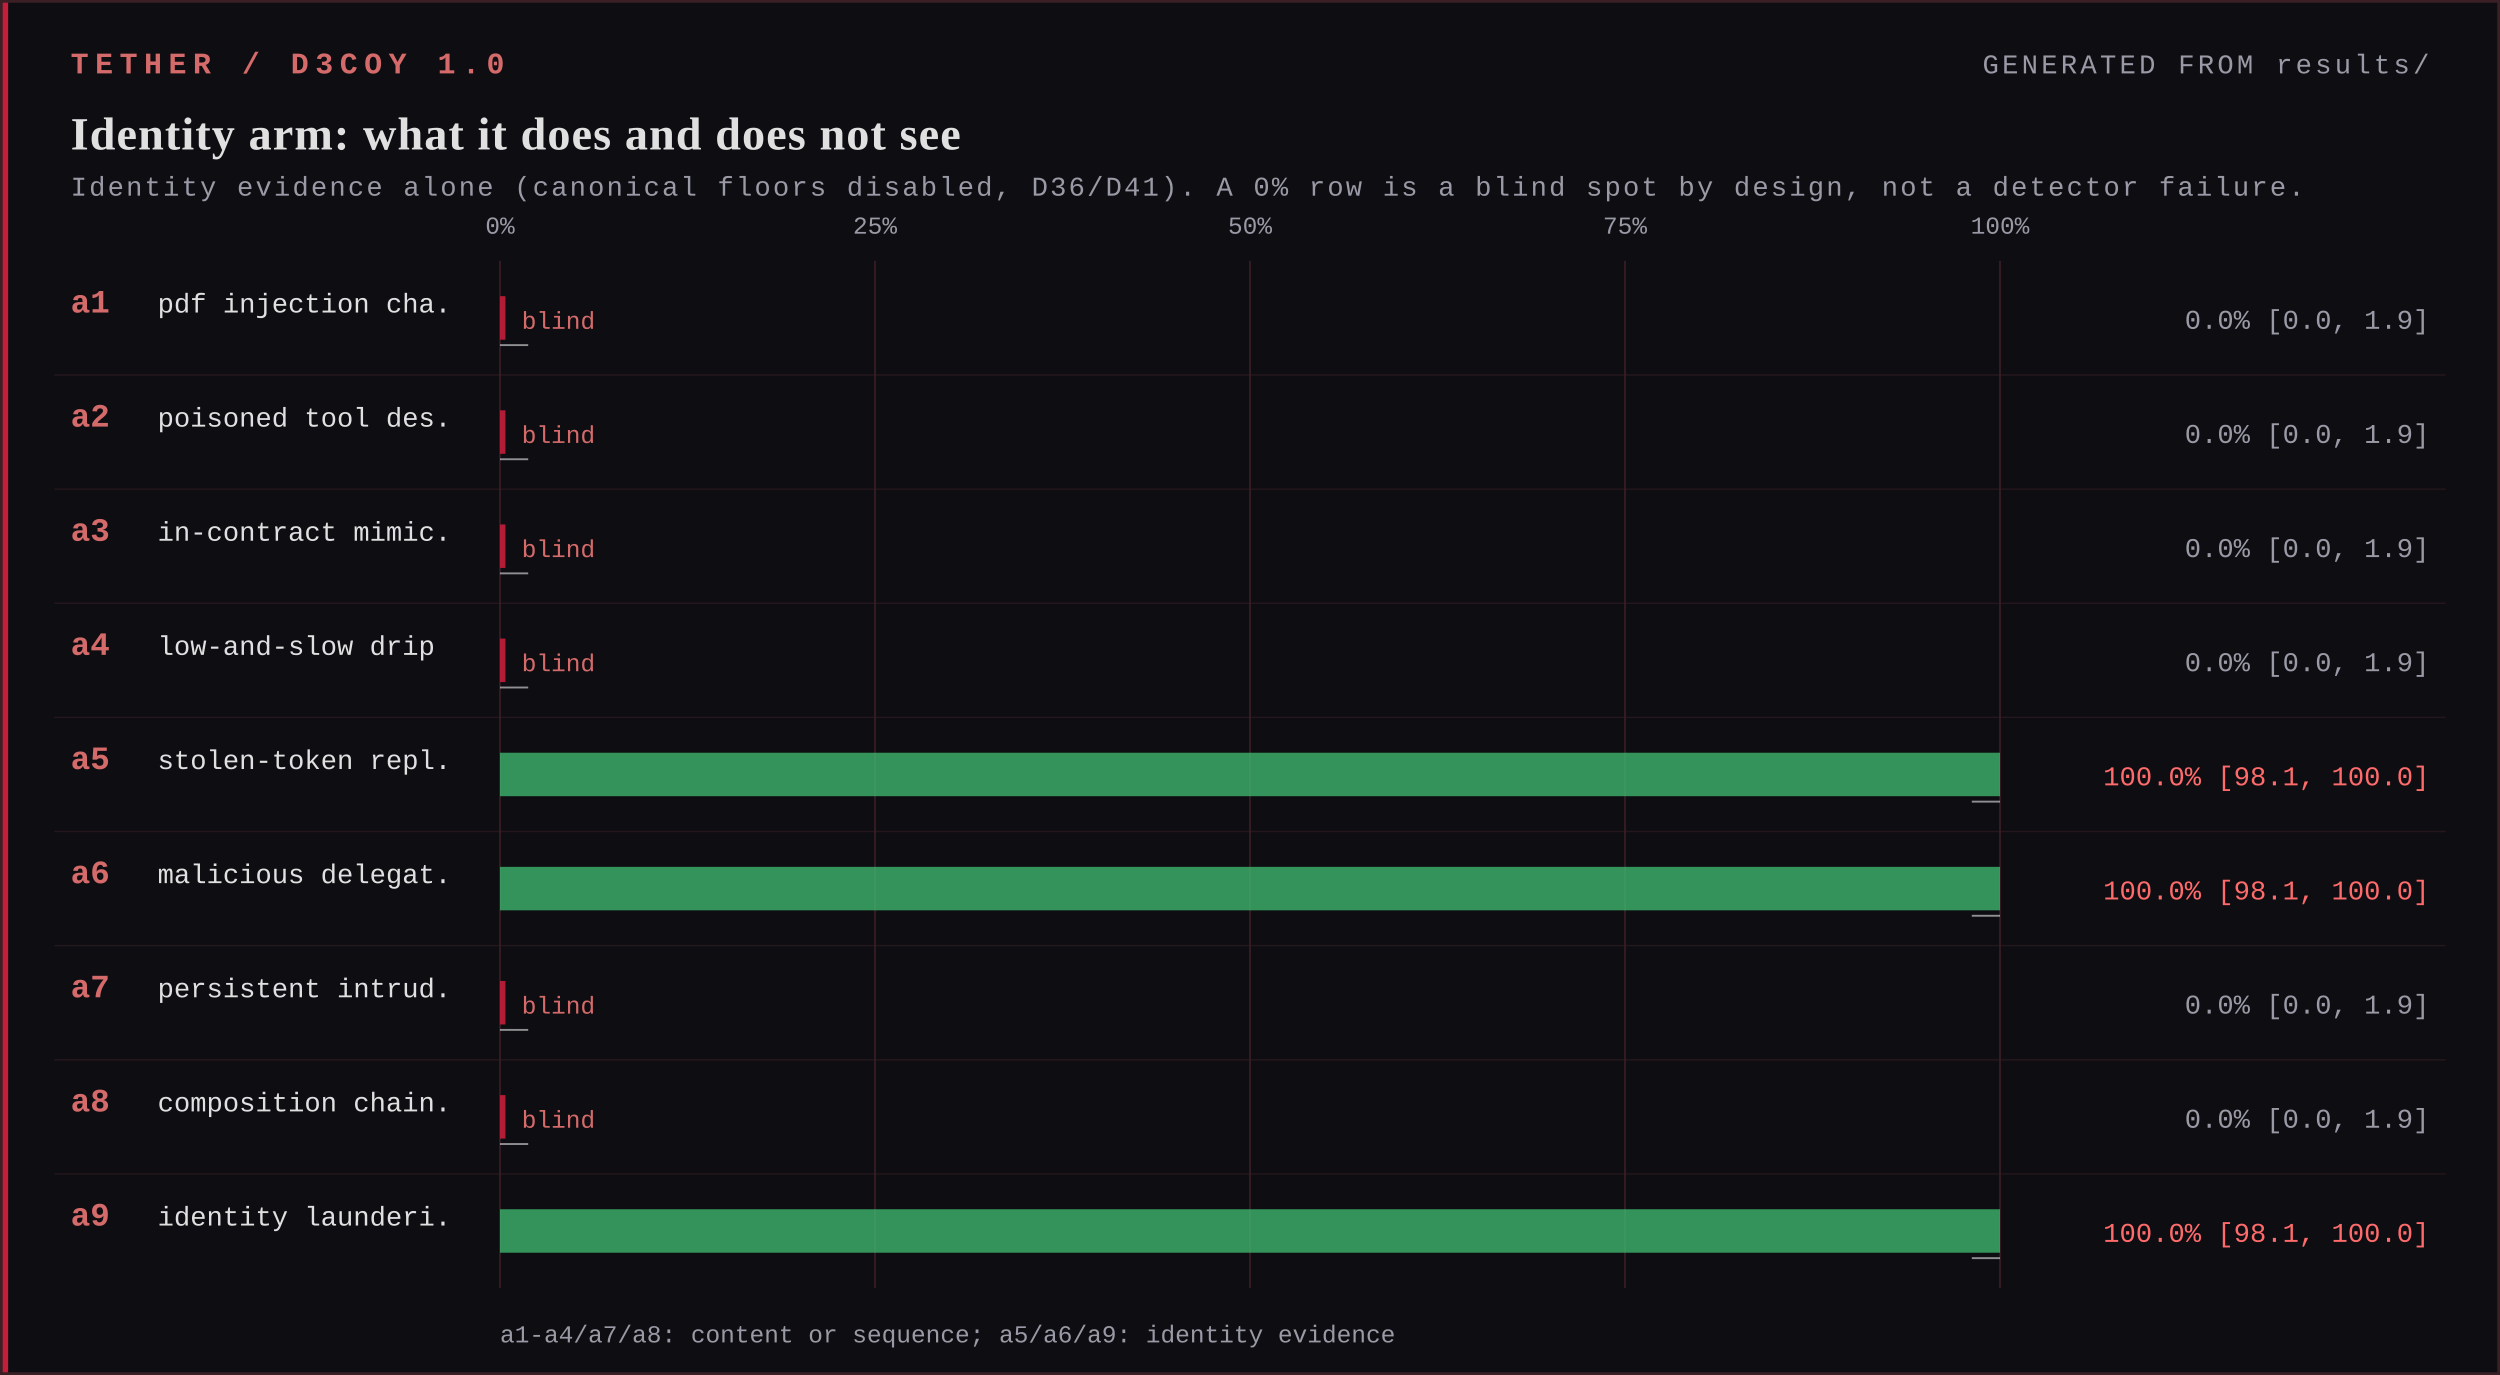
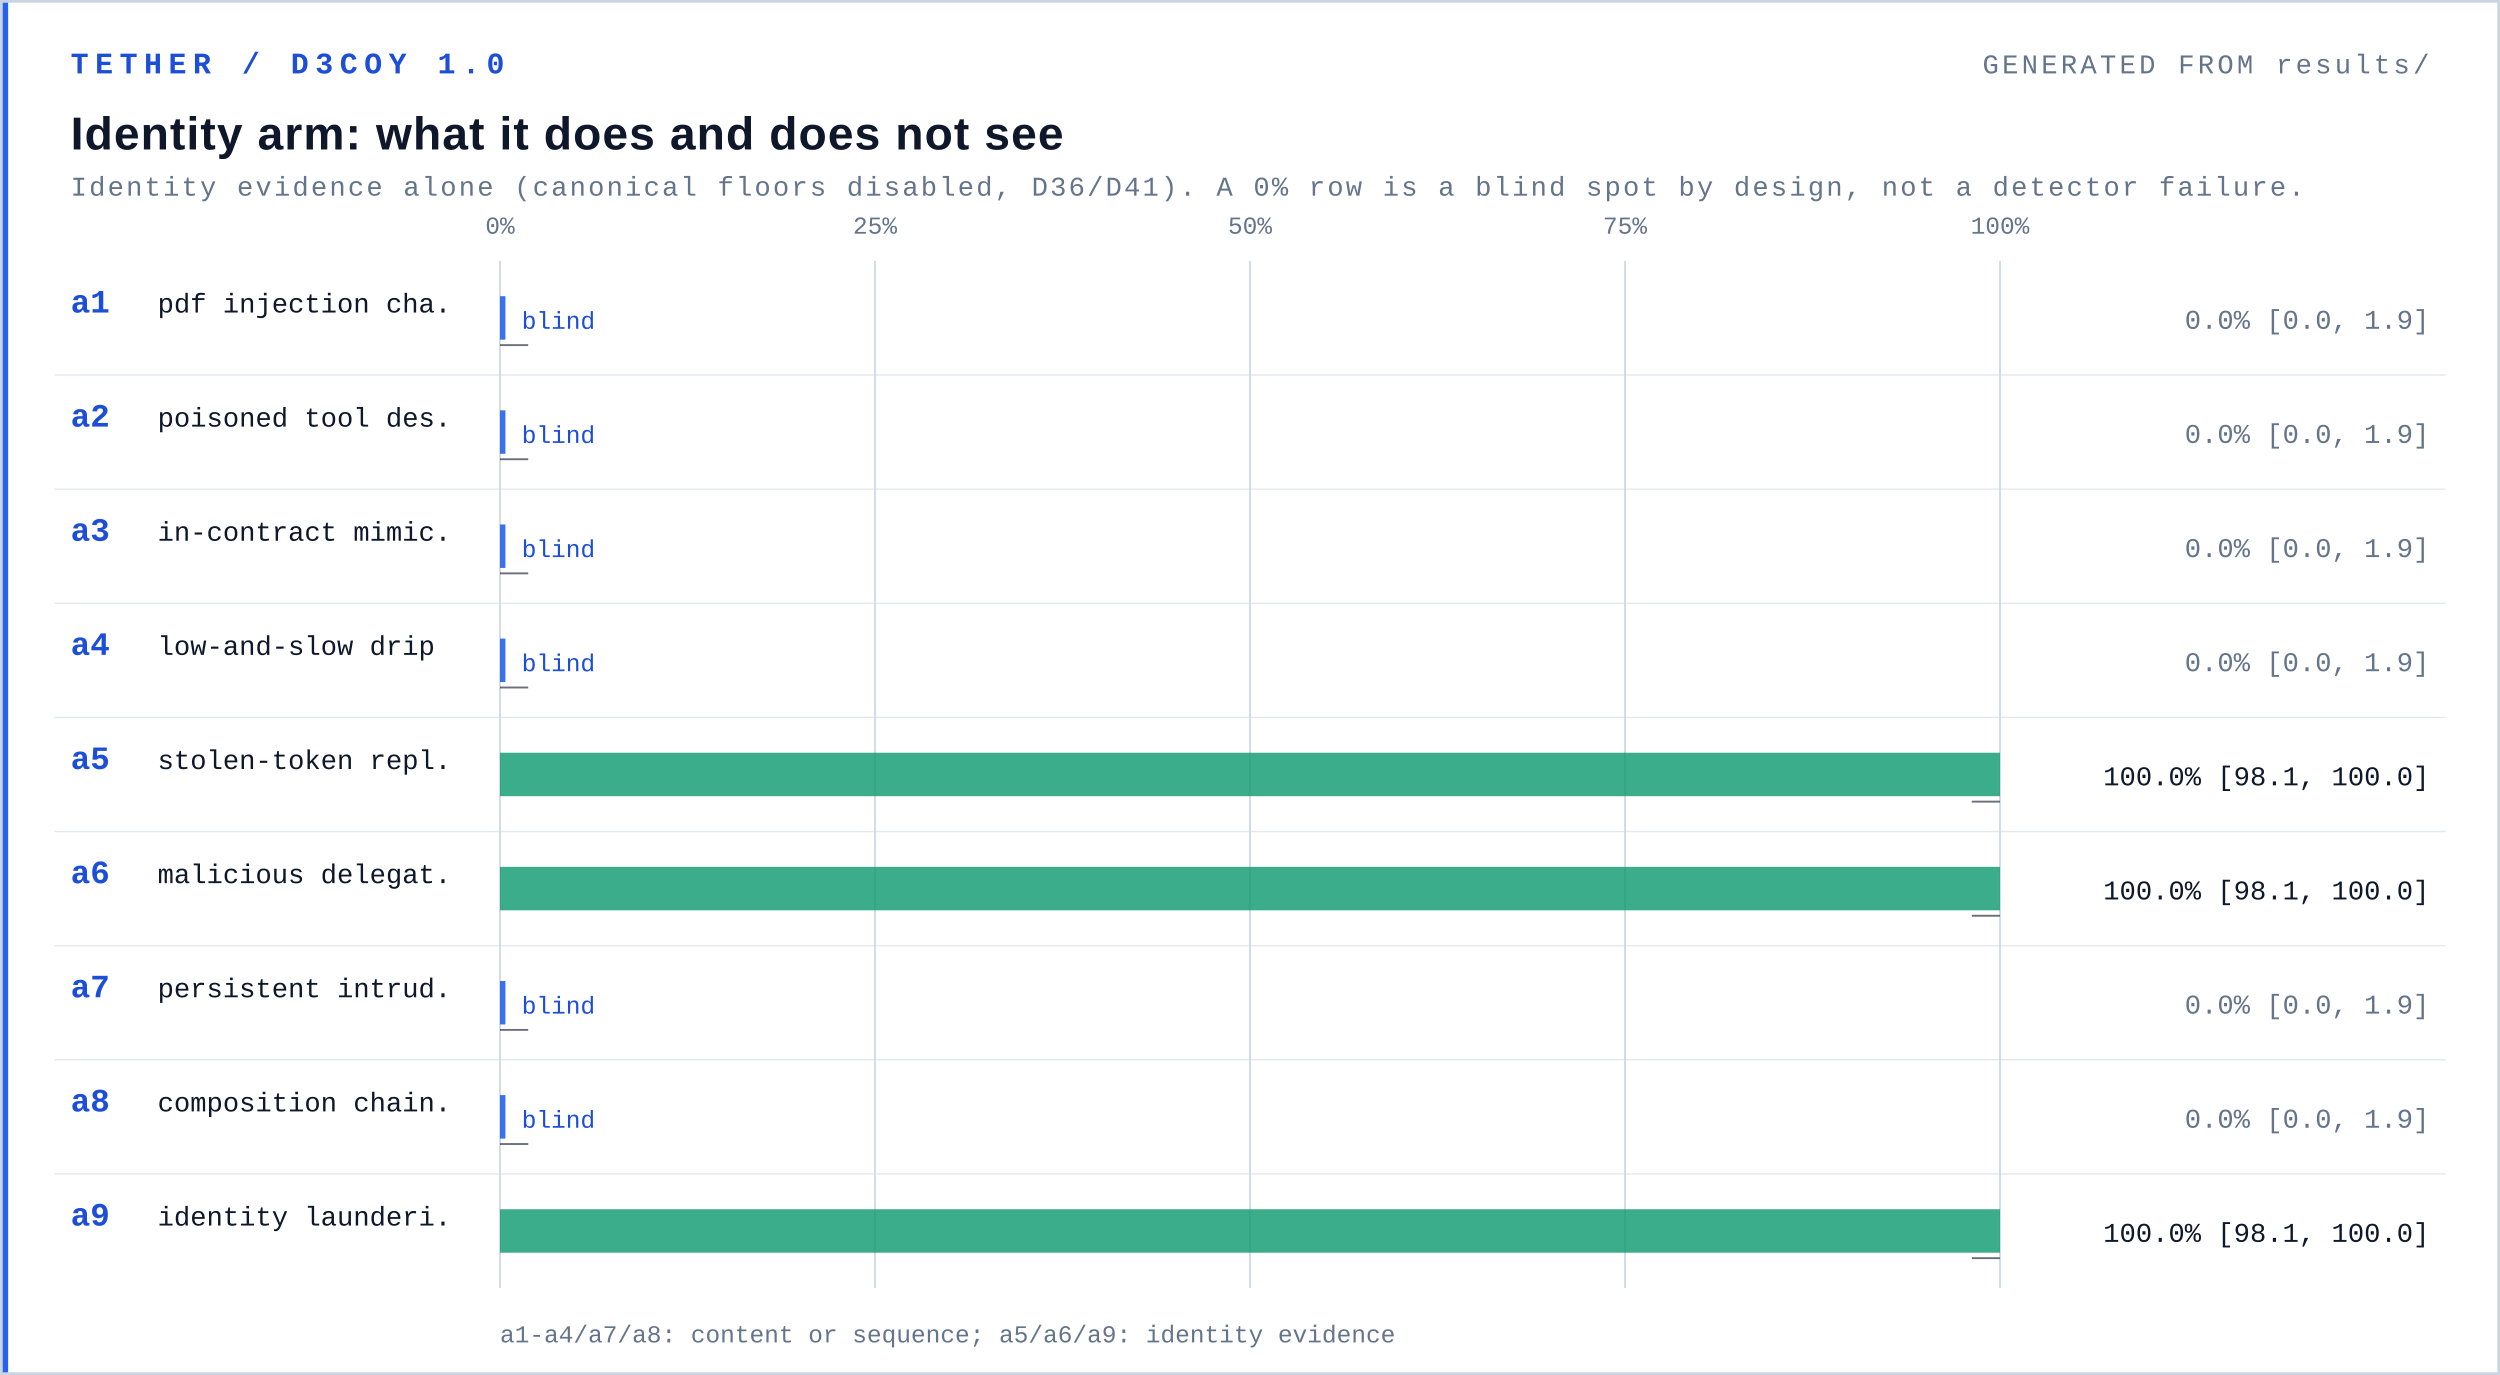
<svg xmlns="http://www.w3.org/2000/svg" viewBox="0 0 920 506" width="100%" role="img" aria-labelledby="exhibit-title" preserveAspectRatio="xMidYMid meet">
-   <rect x="0.00" y="0.00" width="920.00" height="506.00" fill="#0d0d12" />
-   <rect x="0.00" y="0.00" width="3.00" height="506.00" fill="#c41e3a" />
-   <rect x="0.50" y="0.50" width="919.00" height="505.00" fill="none" stroke="#3a1f25" stroke-width="1.0" />
-   <text x="26.00" y="27.00" font-size="11" font-family="Consolas, 'Courier New', monospace" fill="#d46a6a" text-anchor="start" font-weight="700" letter-spacing="2.4">TETHER / D3COY 1.0</text>
-   <text x="894.00" y="27.00" font-size="10" font-family="Consolas, 'Courier New', monospace" fill="#9a9aa6" text-anchor="end" font-weight="400" letter-spacing="1.2">GENERATED FROM results/</text>
-   <text x="26.00" y="55.00" font-size="17" font-family="Georgia, 'Times New Roman', serif" fill="#e0e0e0" text-anchor="start" font-weight="700" letter-spacing="0.4">Identity arm: what it does and does not see</text>
-   <text x="26.00" y="72.00" font-size="10" font-family="Consolas, 'Courier New', monospace" fill="#9a9aa6" text-anchor="start" font-weight="400" letter-spacing="0.8">Identity evidence alone (canonical floors disabled, D36/D41). A 0% row is a blind spot by design, not a detector failure.</text>
-   <line x1="184.00" y1="96.00" x2="184.00" y2="474.00" stroke="#3a1f25" stroke-width="0.6" />
-   <text x="184.00" y="86.00" font-size="9" font-family="Consolas, 'Courier New', monospace" fill="#9a9aa6" text-anchor="middle" font-weight="400">0%</text>
-   <line x1="322.00" y1="96.00" x2="322.00" y2="474.00" stroke="#3a1f25" stroke-width="0.6" />
-   <text x="322.00" y="86.00" font-size="9" font-family="Consolas, 'Courier New', monospace" fill="#9a9aa6" text-anchor="middle" font-weight="400">25%</text>
-   <line x1="460.00" y1="96.00" x2="460.00" y2="474.00" stroke="#3a1f25" stroke-width="0.6" />
-   <text x="460.00" y="86.00" font-size="9" font-family="Consolas, 'Courier New', monospace" fill="#9a9aa6" text-anchor="middle" font-weight="400">50%</text>
-   <line x1="598.00" y1="96.00" x2="598.00" y2="474.00" stroke="#3a1f25" stroke-width="0.6" />
-   <text x="598.00" y="86.00" font-size="9" font-family="Consolas, 'Courier New', monospace" fill="#9a9aa6" text-anchor="middle" font-weight="400">75%</text>
-   <line x1="736.00" y1="96.00" x2="736.00" y2="474.00" stroke="#3a1f25" stroke-width="0.6" />
-   <text x="736.00" y="86.00" font-size="9" font-family="Consolas, 'Courier New', monospace" fill="#9a9aa6" text-anchor="middle" font-weight="400">100%</text>
-   <text x="26.00" y="115.00" font-size="12" font-family="Consolas, 'Courier New', monospace" fill="#d46a6a" text-anchor="start" font-weight="700">a1</text>
-   <text x="58.00" y="115.00" font-size="10" font-family="Consolas, 'Courier New', monospace" fill="#e0e0e0" text-anchor="start" font-weight="400">pdf injection cha.</text>
-   <rect x="184.00" y="109.00" width="2.00" height="16.00" fill="#c41e3a" opacity="0.90" />
-   <text x="192.00" y="121.00" font-size="9" font-family="Consolas, 'Courier New', monospace" fill="#d46a6a" text-anchor="start" font-weight="400">blind</text>
-   <line x1="184.00" y1="127.00" x2="194.38" y2="127.00" stroke="#e0e0e0" stroke-width="0.7" opacity="0.62" />
-   <text x="894.00" y="121.00" font-size="10" font-family="Consolas, 'Courier New', monospace" fill="#9a9aa6" text-anchor="end" font-weight="400">0.0%  [0.0, 1.9]</text>
-   <line x1="20.00" y1="138.00" x2="900.00" y2="138.00" stroke="#3a1f25" stroke-width="0.5" opacity="0.55" />
-   <text x="26.00" y="157.00" font-size="12" font-family="Consolas, 'Courier New', monospace" fill="#d46a6a" text-anchor="start" font-weight="700">a2</text>
-   <text x="58.00" y="157.00" font-size="10" font-family="Consolas, 'Courier New', monospace" fill="#e0e0e0" text-anchor="start" font-weight="400">poisoned tool des.</text>
-   <rect x="184.00" y="151.00" width="2.00" height="16.00" fill="#c41e3a" opacity="0.90" />
-   <text x="192.00" y="163.00" font-size="9" font-family="Consolas, 'Courier New', monospace" fill="#d46a6a" text-anchor="start" font-weight="400">blind</text>
-   <line x1="184.00" y1="169.00" x2="194.38" y2="169.00" stroke="#e0e0e0" stroke-width="0.7" opacity="0.62" />
-   <text x="894.00" y="163.00" font-size="10" font-family="Consolas, 'Courier New', monospace" fill="#9a9aa6" text-anchor="end" font-weight="400">0.0%  [0.0, 1.9]</text>
-   <line x1="20.00" y1="180.00" x2="900.00" y2="180.00" stroke="#3a1f25" stroke-width="0.5" opacity="0.55" />
-   <text x="26.00" y="199.00" font-size="12" font-family="Consolas, 'Courier New', monospace" fill="#d46a6a" text-anchor="start" font-weight="700">a3</text>
-   <text x="58.00" y="199.00" font-size="10" font-family="Consolas, 'Courier New', monospace" fill="#e0e0e0" text-anchor="start" font-weight="400">in-contract mimic.</text>
-   <rect x="184.00" y="193.00" width="2.00" height="16.00" fill="#c41e3a" opacity="0.90" />
-   <text x="192.00" y="205.00" font-size="9" font-family="Consolas, 'Courier New', monospace" fill="#d46a6a" text-anchor="start" font-weight="400">blind</text>
-   <line x1="184.00" y1="211.00" x2="194.38" y2="211.00" stroke="#e0e0e0" stroke-width="0.7" opacity="0.62" />
-   <text x="894.00" y="205.00" font-size="10" font-family="Consolas, 'Courier New', monospace" fill="#9a9aa6" text-anchor="end" font-weight="400">0.0%  [0.0, 1.9]</text>
-   <line x1="20.00" y1="222.00" x2="900.00" y2="222.00" stroke="#3a1f25" stroke-width="0.5" opacity="0.55" />
-   <text x="26.00" y="241.00" font-size="12" font-family="Consolas, 'Courier New', monospace" fill="#d46a6a" text-anchor="start" font-weight="700">a4</text>
-   <text x="58.00" y="241.00" font-size="10" font-family="Consolas, 'Courier New', monospace" fill="#e0e0e0" text-anchor="start" font-weight="400">low-and-slow drip</text>
-   <rect x="184.00" y="235.00" width="2.00" height="16.00" fill="#c41e3a" opacity="0.90" />
-   <text x="192.00" y="247.00" font-size="9" font-family="Consolas, 'Courier New', monospace" fill="#d46a6a" text-anchor="start" font-weight="400">blind</text>
-   <line x1="184.00" y1="253.00" x2="194.38" y2="253.00" stroke="#e0e0e0" stroke-width="0.7" opacity="0.62" />
-   <text x="894.00" y="247.00" font-size="10" font-family="Consolas, 'Courier New', monospace" fill="#9a9aa6" text-anchor="end" font-weight="400">0.0%  [0.0, 1.9]</text>
-   <line x1="20.00" y1="264.00" x2="900.00" y2="264.00" stroke="#3a1f25" stroke-width="0.5" opacity="0.55" />
-   <text x="26.00" y="283.00" font-size="12" font-family="Consolas, 'Courier New', monospace" fill="#d46a6a" text-anchor="start" font-weight="700">a5</text>
-   <text x="58.00" y="283.00" font-size="10" font-family="Consolas, 'Courier New', monospace" fill="#e0e0e0" text-anchor="start" font-weight="400">stolen-token repl.</text>
-   <rect x="184.00" y="277.00" width="552.00" height="16.00" fill="#3fb96e" opacity="0.78" />
-   <line x1="725.62" y1="295.00" x2="736.00" y2="295.00" stroke="#e0e0e0" stroke-width="0.7" opacity="0.62" />
-   <text x="894.00" y="289.00" font-size="10" font-family="Consolas, 'Courier New', monospace" fill="#ff6b6b" text-anchor="end" font-weight="400">100.0%  [98.1, 100.0]</text>
-   <line x1="20.00" y1="306.00" x2="900.00" y2="306.00" stroke="#3a1f25" stroke-width="0.5" opacity="0.55" />
-   <text x="26.00" y="325.00" font-size="12" font-family="Consolas, 'Courier New', monospace" fill="#d46a6a" text-anchor="start" font-weight="700">a6</text>
-   <text x="58.00" y="325.00" font-size="10" font-family="Consolas, 'Courier New', monospace" fill="#e0e0e0" text-anchor="start" font-weight="400">malicious delegat.</text>
-   <rect x="184.00" y="319.00" width="552.00" height="16.00" fill="#3fb96e" opacity="0.78" />
-   <line x1="725.62" y1="337.00" x2="736.00" y2="337.00" stroke="#e0e0e0" stroke-width="0.7" opacity="0.62" />
-   <text x="894.00" y="331.00" font-size="10" font-family="Consolas, 'Courier New', monospace" fill="#ff6b6b" text-anchor="end" font-weight="400">100.0%  [98.1, 100.0]</text>
-   <line x1="20.00" y1="348.00" x2="900.00" y2="348.00" stroke="#3a1f25" stroke-width="0.5" opacity="0.55" />
-   <text x="26.00" y="367.00" font-size="12" font-family="Consolas, 'Courier New', monospace" fill="#d46a6a" text-anchor="start" font-weight="700">a7</text>
-   <text x="58.00" y="367.00" font-size="10" font-family="Consolas, 'Courier New', monospace" fill="#e0e0e0" text-anchor="start" font-weight="400">persistent intrud.</text>
-   <rect x="184.00" y="361.00" width="2.00" height="16.00" fill="#c41e3a" opacity="0.90" />
-   <text x="192.00" y="373.00" font-size="9" font-family="Consolas, 'Courier New', monospace" fill="#d46a6a" text-anchor="start" font-weight="400">blind</text>
-   <line x1="184.00" y1="379.00" x2="194.38" y2="379.00" stroke="#e0e0e0" stroke-width="0.7" opacity="0.62" />
-   <text x="894.00" y="373.00" font-size="10" font-family="Consolas, 'Courier New', monospace" fill="#9a9aa6" text-anchor="end" font-weight="400">0.0%  [0.0, 1.9]</text>
-   <line x1="20.00" y1="390.00" x2="900.00" y2="390.00" stroke="#3a1f25" stroke-width="0.5" opacity="0.55" />
-   <text x="26.00" y="409.00" font-size="12" font-family="Consolas, 'Courier New', monospace" fill="#d46a6a" text-anchor="start" font-weight="700">a8</text>
-   <text x="58.00" y="409.00" font-size="10" font-family="Consolas, 'Courier New', monospace" fill="#e0e0e0" text-anchor="start" font-weight="400">composition chain.</text>
-   <rect x="184.00" y="403.00" width="2.00" height="16.00" fill="#c41e3a" opacity="0.90" />
-   <text x="192.00" y="415.00" font-size="9" font-family="Consolas, 'Courier New', monospace" fill="#d46a6a" text-anchor="start" font-weight="400">blind</text>
-   <line x1="184.00" y1="421.00" x2="194.38" y2="421.00" stroke="#e0e0e0" stroke-width="0.7" opacity="0.62" />
-   <text x="894.00" y="415.00" font-size="10" font-family="Consolas, 'Courier New', monospace" fill="#9a9aa6" text-anchor="end" font-weight="400">0.0%  [0.0, 1.9]</text>
-   <line x1="20.00" y1="432.00" x2="900.00" y2="432.00" stroke="#3a1f25" stroke-width="0.5" opacity="0.55" />
-   <text x="26.00" y="451.00" font-size="12" font-family="Consolas, 'Courier New', monospace" fill="#d46a6a" text-anchor="start" font-weight="700">a9</text>
-   <text x="58.00" y="451.00" font-size="10" font-family="Consolas, 'Courier New', monospace" fill="#e0e0e0" text-anchor="start" font-weight="400">identity launderi.</text>
-   <rect x="184.00" y="445.00" width="552.00" height="16.00" fill="#3fb96e" opacity="0.78" />
-   <line x1="725.62" y1="463.00" x2="736.00" y2="463.00" stroke="#e0e0e0" stroke-width="0.7" opacity="0.62" />
-   <text x="894.00" y="457.00" font-size="10" font-family="Consolas, 'Courier New', monospace" fill="#ff6b6b" text-anchor="end" font-weight="400">100.0%  [98.1, 100.0]</text>
-   <text x="184.00" y="494.00" font-size="9" font-family="Consolas, 'Courier New', monospace" fill="#9a9aa6" text-anchor="start" font-weight="400">a1-a4/a7/a8: content or sequence; a5/a6/a9: identity evidence</text>
+   <rect x="0.00" y="0.00" width="920.00" height="506.00" fill="#ffffff" />
+   <rect x="0.00" y="0.00" width="3.00" height="506.00" fill="#2563eb" />
+   <rect x="0.50" y="0.50" width="919.00" height="505.00" fill="none" stroke="#cbd5e1" stroke-width="1.0" />
+   <text x="26.00" y="27.00" font-size="11" font-family="Consolas, 'Courier New', monospace" fill="#1d4ed8" text-anchor="start" font-weight="700" letter-spacing="2.4">TETHER / D3COY 1.0</text>
+   <text x="894.00" y="27.00" font-size="10" font-family="Consolas, 'Courier New', monospace" fill="#64748b" text-anchor="end" font-weight="400" letter-spacing="1.2">GENERATED FROM results/</text>
+   <text x="26.00" y="55.00" font-size="17" font-family="ui-sans-serif, system-ui, -apple-system, 'Segoe UI', Arial, sans-serif" fill="#0f172a" text-anchor="start" font-weight="700" letter-spacing="0.4">Identity arm: what it does and does not see</text>
+   <text x="26.00" y="72.00" font-size="10" font-family="Consolas, 'Courier New', monospace" fill="#64748b" text-anchor="start" font-weight="400" letter-spacing="0.8">Identity evidence alone (canonical floors disabled, D36/D41). A 0% row is a blind spot by design, not a detector failure.</text>
+   <line x1="184.00" y1="96.00" x2="184.00" y2="474.00" stroke="#cbd5e1" stroke-width="0.6" />
+   <text x="184.00" y="86.00" font-size="9" font-family="Consolas, 'Courier New', monospace" fill="#64748b" text-anchor="middle" font-weight="400">0%</text>
+   <line x1="322.00" y1="96.00" x2="322.00" y2="474.00" stroke="#cbd5e1" stroke-width="0.6" />
+   <text x="322.00" y="86.00" font-size="9" font-family="Consolas, 'Courier New', monospace" fill="#64748b" text-anchor="middle" font-weight="400">25%</text>
+   <line x1="460.00" y1="96.00" x2="460.00" y2="474.00" stroke="#cbd5e1" stroke-width="0.6" />
+   <text x="460.00" y="86.00" font-size="9" font-family="Consolas, 'Courier New', monospace" fill="#64748b" text-anchor="middle" font-weight="400">50%</text>
+   <line x1="598.00" y1="96.00" x2="598.00" y2="474.00" stroke="#cbd5e1" stroke-width="0.6" />
+   <text x="598.00" y="86.00" font-size="9" font-family="Consolas, 'Courier New', monospace" fill="#64748b" text-anchor="middle" font-weight="400">75%</text>
+   <line x1="736.00" y1="96.00" x2="736.00" y2="474.00" stroke="#cbd5e1" stroke-width="0.6" />
+   <text x="736.00" y="86.00" font-size="9" font-family="Consolas, 'Courier New', monospace" fill="#64748b" text-anchor="middle" font-weight="400">100%</text>
+   <text x="26.00" y="115.00" font-size="12" font-family="Consolas, 'Courier New', monospace" fill="#1d4ed8" text-anchor="start" font-weight="700">a1</text>
+   <text x="58.00" y="115.00" font-size="10" font-family="Consolas, 'Courier New', monospace" fill="#0f172a" text-anchor="start" font-weight="400">pdf injection cha.</text>
+   <rect x="184.00" y="109.00" width="2.00" height="16.00" fill="#2563eb" opacity="0.90" />
+   <text x="192.00" y="121.00" font-size="9" font-family="Consolas, 'Courier New', monospace" fill="#1d4ed8" text-anchor="start" font-weight="400">blind</text>
+   <line x1="184.00" y1="127.00" x2="194.38" y2="127.00" stroke="#0f172a" stroke-width="0.7" opacity="0.62" />
+   <text x="894.00" y="121.00" font-size="10" font-family="Consolas, 'Courier New', monospace" fill="#64748b" text-anchor="end" font-weight="400">0.0%  [0.0, 1.9]</text>
+   <line x1="20.00" y1="138.00" x2="900.00" y2="138.00" stroke="#cbd5e1" stroke-width="0.5" opacity="0.55" />
+   <text x="26.00" y="157.00" font-size="12" font-family="Consolas, 'Courier New', monospace" fill="#1d4ed8" text-anchor="start" font-weight="700">a2</text>
+   <text x="58.00" y="157.00" font-size="10" font-family="Consolas, 'Courier New', monospace" fill="#0f172a" text-anchor="start" font-weight="400">poisoned tool des.</text>
+   <rect x="184.00" y="151.00" width="2.00" height="16.00" fill="#2563eb" opacity="0.90" />
+   <text x="192.00" y="163.00" font-size="9" font-family="Consolas, 'Courier New', monospace" fill="#1d4ed8" text-anchor="start" font-weight="400">blind</text>
+   <line x1="184.00" y1="169.00" x2="194.38" y2="169.00" stroke="#0f172a" stroke-width="0.7" opacity="0.62" />
+   <text x="894.00" y="163.00" font-size="10" font-family="Consolas, 'Courier New', monospace" fill="#64748b" text-anchor="end" font-weight="400">0.0%  [0.0, 1.9]</text>
+   <line x1="20.00" y1="180.00" x2="900.00" y2="180.00" stroke="#cbd5e1" stroke-width="0.5" opacity="0.55" />
+   <text x="26.00" y="199.00" font-size="12" font-family="Consolas, 'Courier New', monospace" fill="#1d4ed8" text-anchor="start" font-weight="700">a3</text>
+   <text x="58.00" y="199.00" font-size="10" font-family="Consolas, 'Courier New', monospace" fill="#0f172a" text-anchor="start" font-weight="400">in-contract mimic.</text>
+   <rect x="184.00" y="193.00" width="2.00" height="16.00" fill="#2563eb" opacity="0.90" />
+   <text x="192.00" y="205.00" font-size="9" font-family="Consolas, 'Courier New', monospace" fill="#1d4ed8" text-anchor="start" font-weight="400">blind</text>
+   <line x1="184.00" y1="211.00" x2="194.38" y2="211.00" stroke="#0f172a" stroke-width="0.7" opacity="0.62" />
+   <text x="894.00" y="205.00" font-size="10" font-family="Consolas, 'Courier New', monospace" fill="#64748b" text-anchor="end" font-weight="400">0.0%  [0.0, 1.9]</text>
+   <line x1="20.00" y1="222.00" x2="900.00" y2="222.00" stroke="#cbd5e1" stroke-width="0.5" opacity="0.55" />
+   <text x="26.00" y="241.00" font-size="12" font-family="Consolas, 'Courier New', monospace" fill="#1d4ed8" text-anchor="start" font-weight="700">a4</text>
+   <text x="58.00" y="241.00" font-size="10" font-family="Consolas, 'Courier New', monospace" fill="#0f172a" text-anchor="start" font-weight="400">low-and-slow drip</text>
+   <rect x="184.00" y="235.00" width="2.00" height="16.00" fill="#2563eb" opacity="0.90" />
+   <text x="192.00" y="247.00" font-size="9" font-family="Consolas, 'Courier New', monospace" fill="#1d4ed8" text-anchor="start" font-weight="400">blind</text>
+   <line x1="184.00" y1="253.00" x2="194.38" y2="253.00" stroke="#0f172a" stroke-width="0.7" opacity="0.62" />
+   <text x="894.00" y="247.00" font-size="10" font-family="Consolas, 'Courier New', monospace" fill="#64748b" text-anchor="end" font-weight="400">0.0%  [0.0, 1.9]</text>
+   <line x1="20.00" y1="264.00" x2="900.00" y2="264.00" stroke="#cbd5e1" stroke-width="0.5" opacity="0.55" />
+   <text x="26.00" y="283.00" font-size="12" font-family="Consolas, 'Courier New', monospace" fill="#1d4ed8" text-anchor="start" font-weight="700">a5</text>
+   <text x="58.00" y="283.00" font-size="10" font-family="Consolas, 'Courier New', monospace" fill="#0f172a" text-anchor="start" font-weight="400">stolen-token repl.</text>
+   <rect x="184.00" y="277.00" width="552.00" height="16.00" fill="#059669" opacity="0.78" />
+   <line x1="725.62" y1="295.00" x2="736.00" y2="295.00" stroke="#0f172a" stroke-width="0.7" opacity="0.62" />
+   <text x="894.00" y="289.00" font-size="10" font-family="Consolas, 'Courier New', monospace" fill="#0f172a" text-anchor="end" font-weight="400">100.0%  [98.1, 100.0]</text>
+   <line x1="20.00" y1="306.00" x2="900.00" y2="306.00" stroke="#cbd5e1" stroke-width="0.5" opacity="0.55" />
+   <text x="26.00" y="325.00" font-size="12" font-family="Consolas, 'Courier New', monospace" fill="#1d4ed8" text-anchor="start" font-weight="700">a6</text>
+   <text x="58.00" y="325.00" font-size="10" font-family="Consolas, 'Courier New', monospace" fill="#0f172a" text-anchor="start" font-weight="400">malicious delegat.</text>
+   <rect x="184.00" y="319.00" width="552.00" height="16.00" fill="#059669" opacity="0.78" />
+   <line x1="725.62" y1="337.00" x2="736.00" y2="337.00" stroke="#0f172a" stroke-width="0.7" opacity="0.62" />
+   <text x="894.00" y="331.00" font-size="10" font-family="Consolas, 'Courier New', monospace" fill="#0f172a" text-anchor="end" font-weight="400">100.0%  [98.1, 100.0]</text>
+   <line x1="20.00" y1="348.00" x2="900.00" y2="348.00" stroke="#cbd5e1" stroke-width="0.5" opacity="0.55" />
+   <text x="26.00" y="367.00" font-size="12" font-family="Consolas, 'Courier New', monospace" fill="#1d4ed8" text-anchor="start" font-weight="700">a7</text>
+   <text x="58.00" y="367.00" font-size="10" font-family="Consolas, 'Courier New', monospace" fill="#0f172a" text-anchor="start" font-weight="400">persistent intrud.</text>
+   <rect x="184.00" y="361.00" width="2.00" height="16.00" fill="#2563eb" opacity="0.90" />
+   <text x="192.00" y="373.00" font-size="9" font-family="Consolas, 'Courier New', monospace" fill="#1d4ed8" text-anchor="start" font-weight="400">blind</text>
+   <line x1="184.00" y1="379.00" x2="194.38" y2="379.00" stroke="#0f172a" stroke-width="0.7" opacity="0.62" />
+   <text x="894.00" y="373.00" font-size="10" font-family="Consolas, 'Courier New', monospace" fill="#64748b" text-anchor="end" font-weight="400">0.0%  [0.0, 1.9]</text>
+   <line x1="20.00" y1="390.00" x2="900.00" y2="390.00" stroke="#cbd5e1" stroke-width="0.5" opacity="0.55" />
+   <text x="26.00" y="409.00" font-size="12" font-family="Consolas, 'Courier New', monospace" fill="#1d4ed8" text-anchor="start" font-weight="700">a8</text>
+   <text x="58.00" y="409.00" font-size="10" font-family="Consolas, 'Courier New', monospace" fill="#0f172a" text-anchor="start" font-weight="400">composition chain.</text>
+   <rect x="184.00" y="403.00" width="2.00" height="16.00" fill="#2563eb" opacity="0.90" />
+   <text x="192.00" y="415.00" font-size="9" font-family="Consolas, 'Courier New', monospace" fill="#1d4ed8" text-anchor="start" font-weight="400">blind</text>
+   <line x1="184.00" y1="421.00" x2="194.38" y2="421.00" stroke="#0f172a" stroke-width="0.7" opacity="0.62" />
+   <text x="894.00" y="415.00" font-size="10" font-family="Consolas, 'Courier New', monospace" fill="#64748b" text-anchor="end" font-weight="400">0.0%  [0.0, 1.9]</text>
+   <line x1="20.00" y1="432.00" x2="900.00" y2="432.00" stroke="#cbd5e1" stroke-width="0.5" opacity="0.55" />
+   <text x="26.00" y="451.00" font-size="12" font-family="Consolas, 'Courier New', monospace" fill="#1d4ed8" text-anchor="start" font-weight="700">a9</text>
+   <text x="58.00" y="451.00" font-size="10" font-family="Consolas, 'Courier New', monospace" fill="#0f172a" text-anchor="start" font-weight="400">identity launderi.</text>
+   <rect x="184.00" y="445.00" width="552.00" height="16.00" fill="#059669" opacity="0.78" />
+   <line x1="725.62" y1="463.00" x2="736.00" y2="463.00" stroke="#0f172a" stroke-width="0.7" opacity="0.62" />
+   <text x="894.00" y="457.00" font-size="10" font-family="Consolas, 'Courier New', monospace" fill="#0f172a" text-anchor="end" font-weight="400">100.0%  [98.1, 100.0]</text>
+   <text x="184.00" y="494.00" font-size="9" font-family="Consolas, 'Courier New', monospace" fill="#64748b" text-anchor="start" font-weight="400">a1-a4/a7/a8: content or sequence; a5/a6/a9: identity evidence</text>
</svg>
